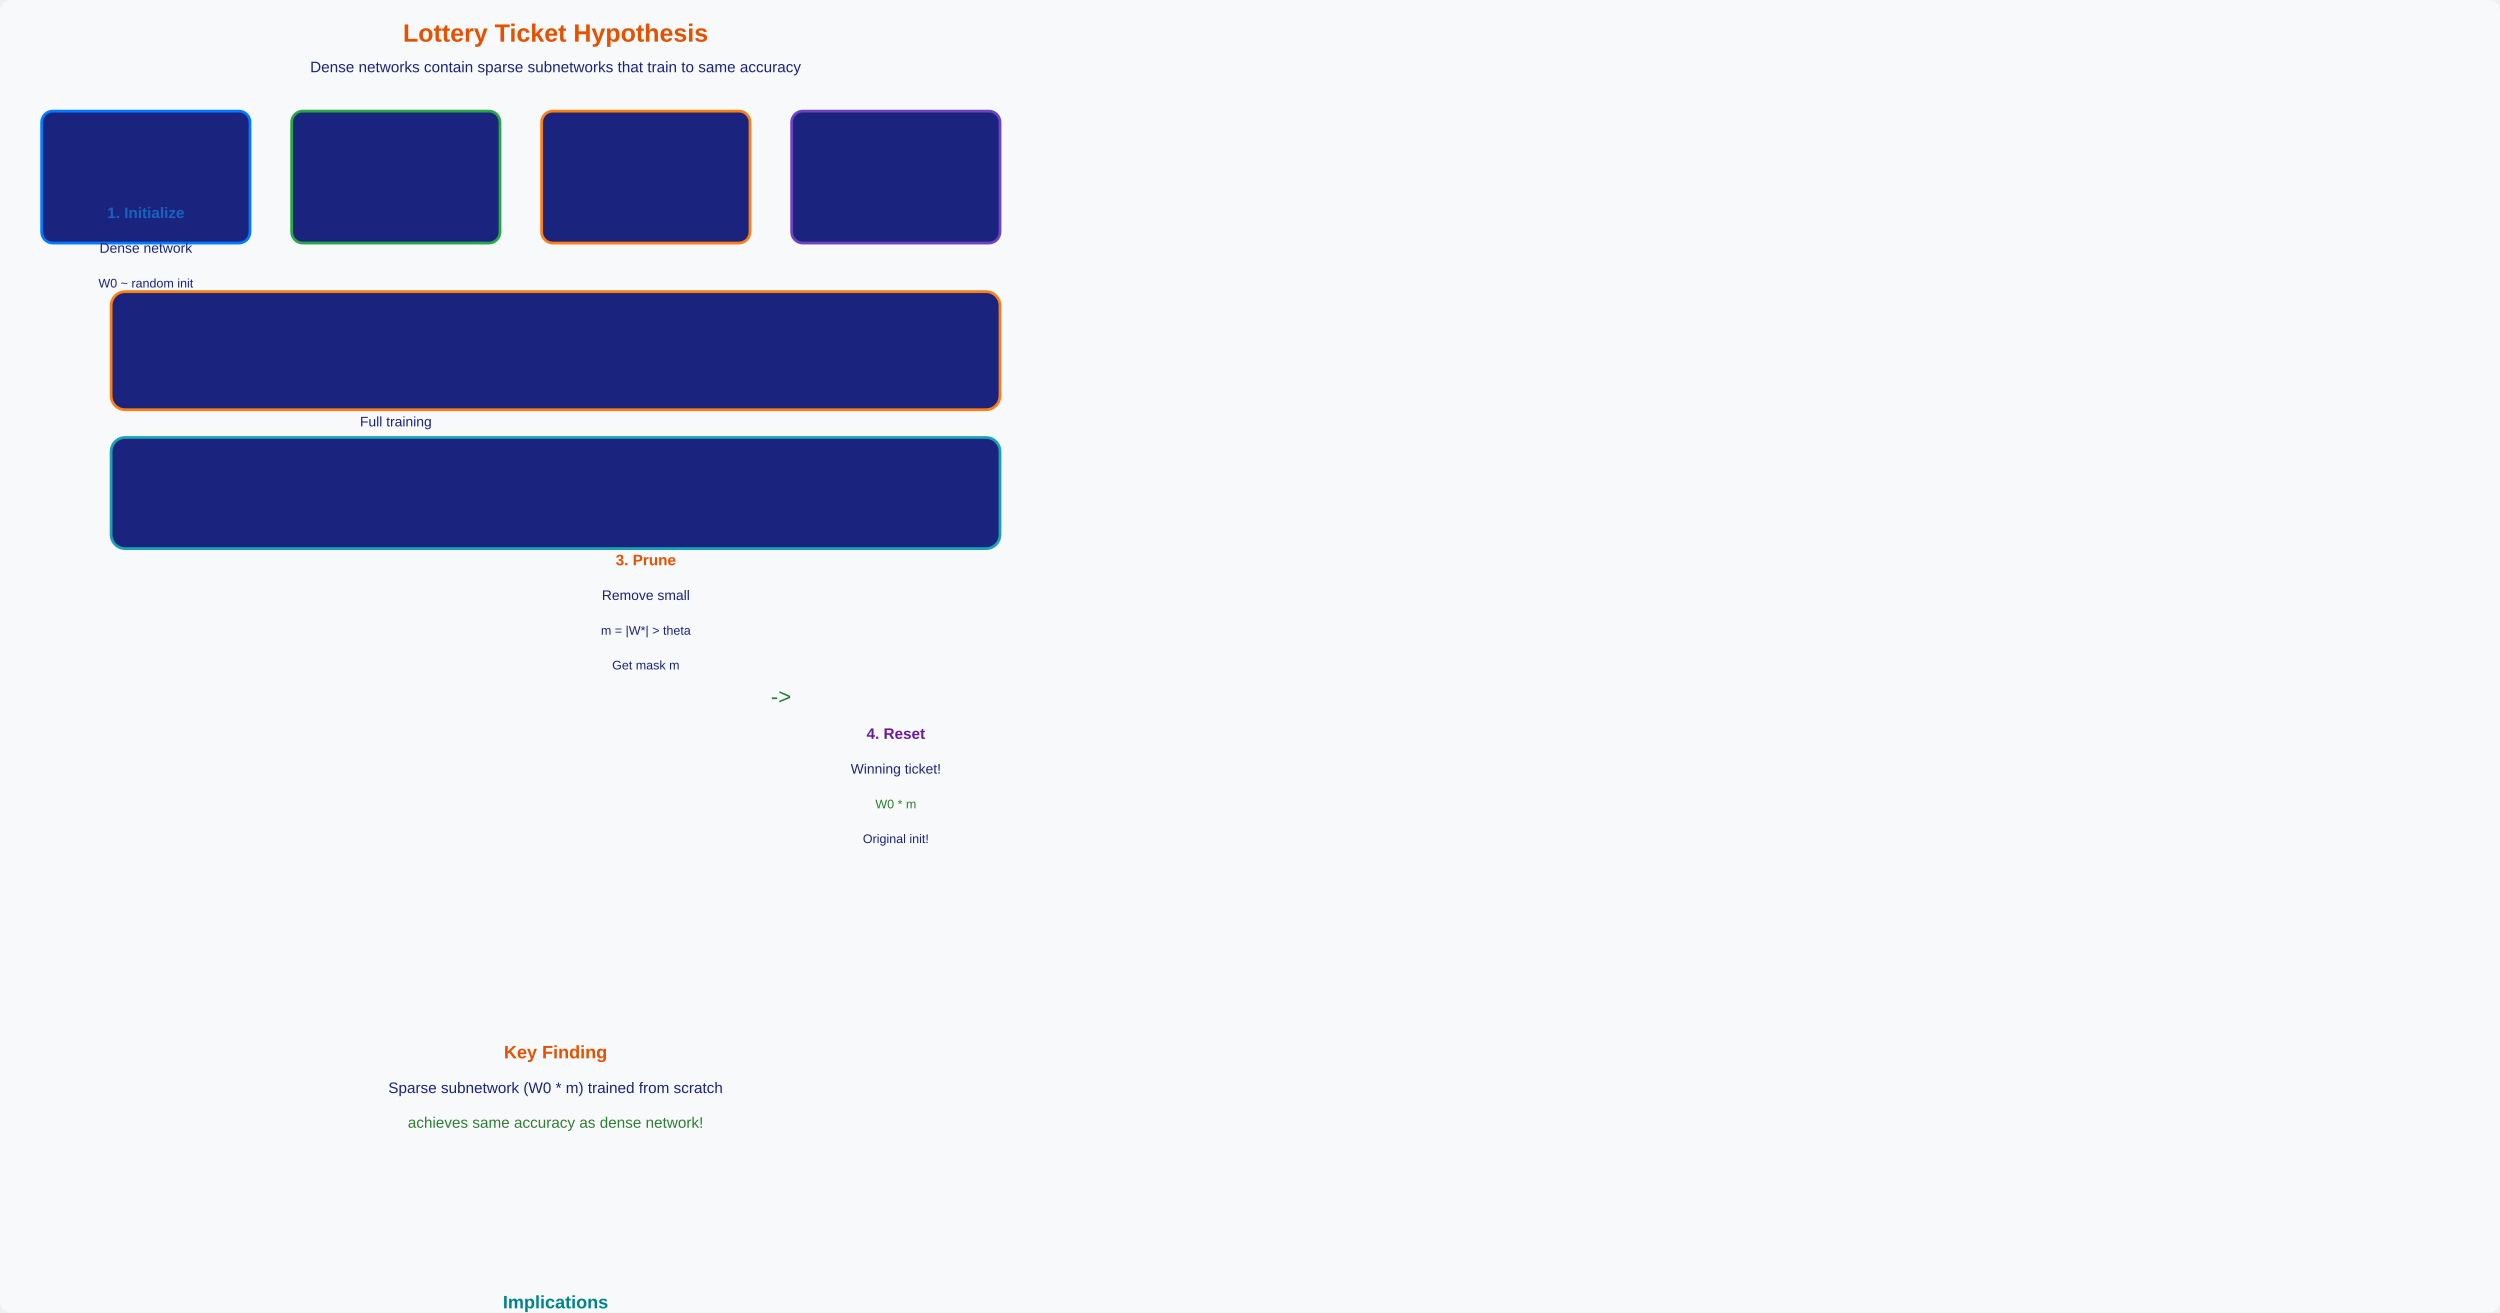
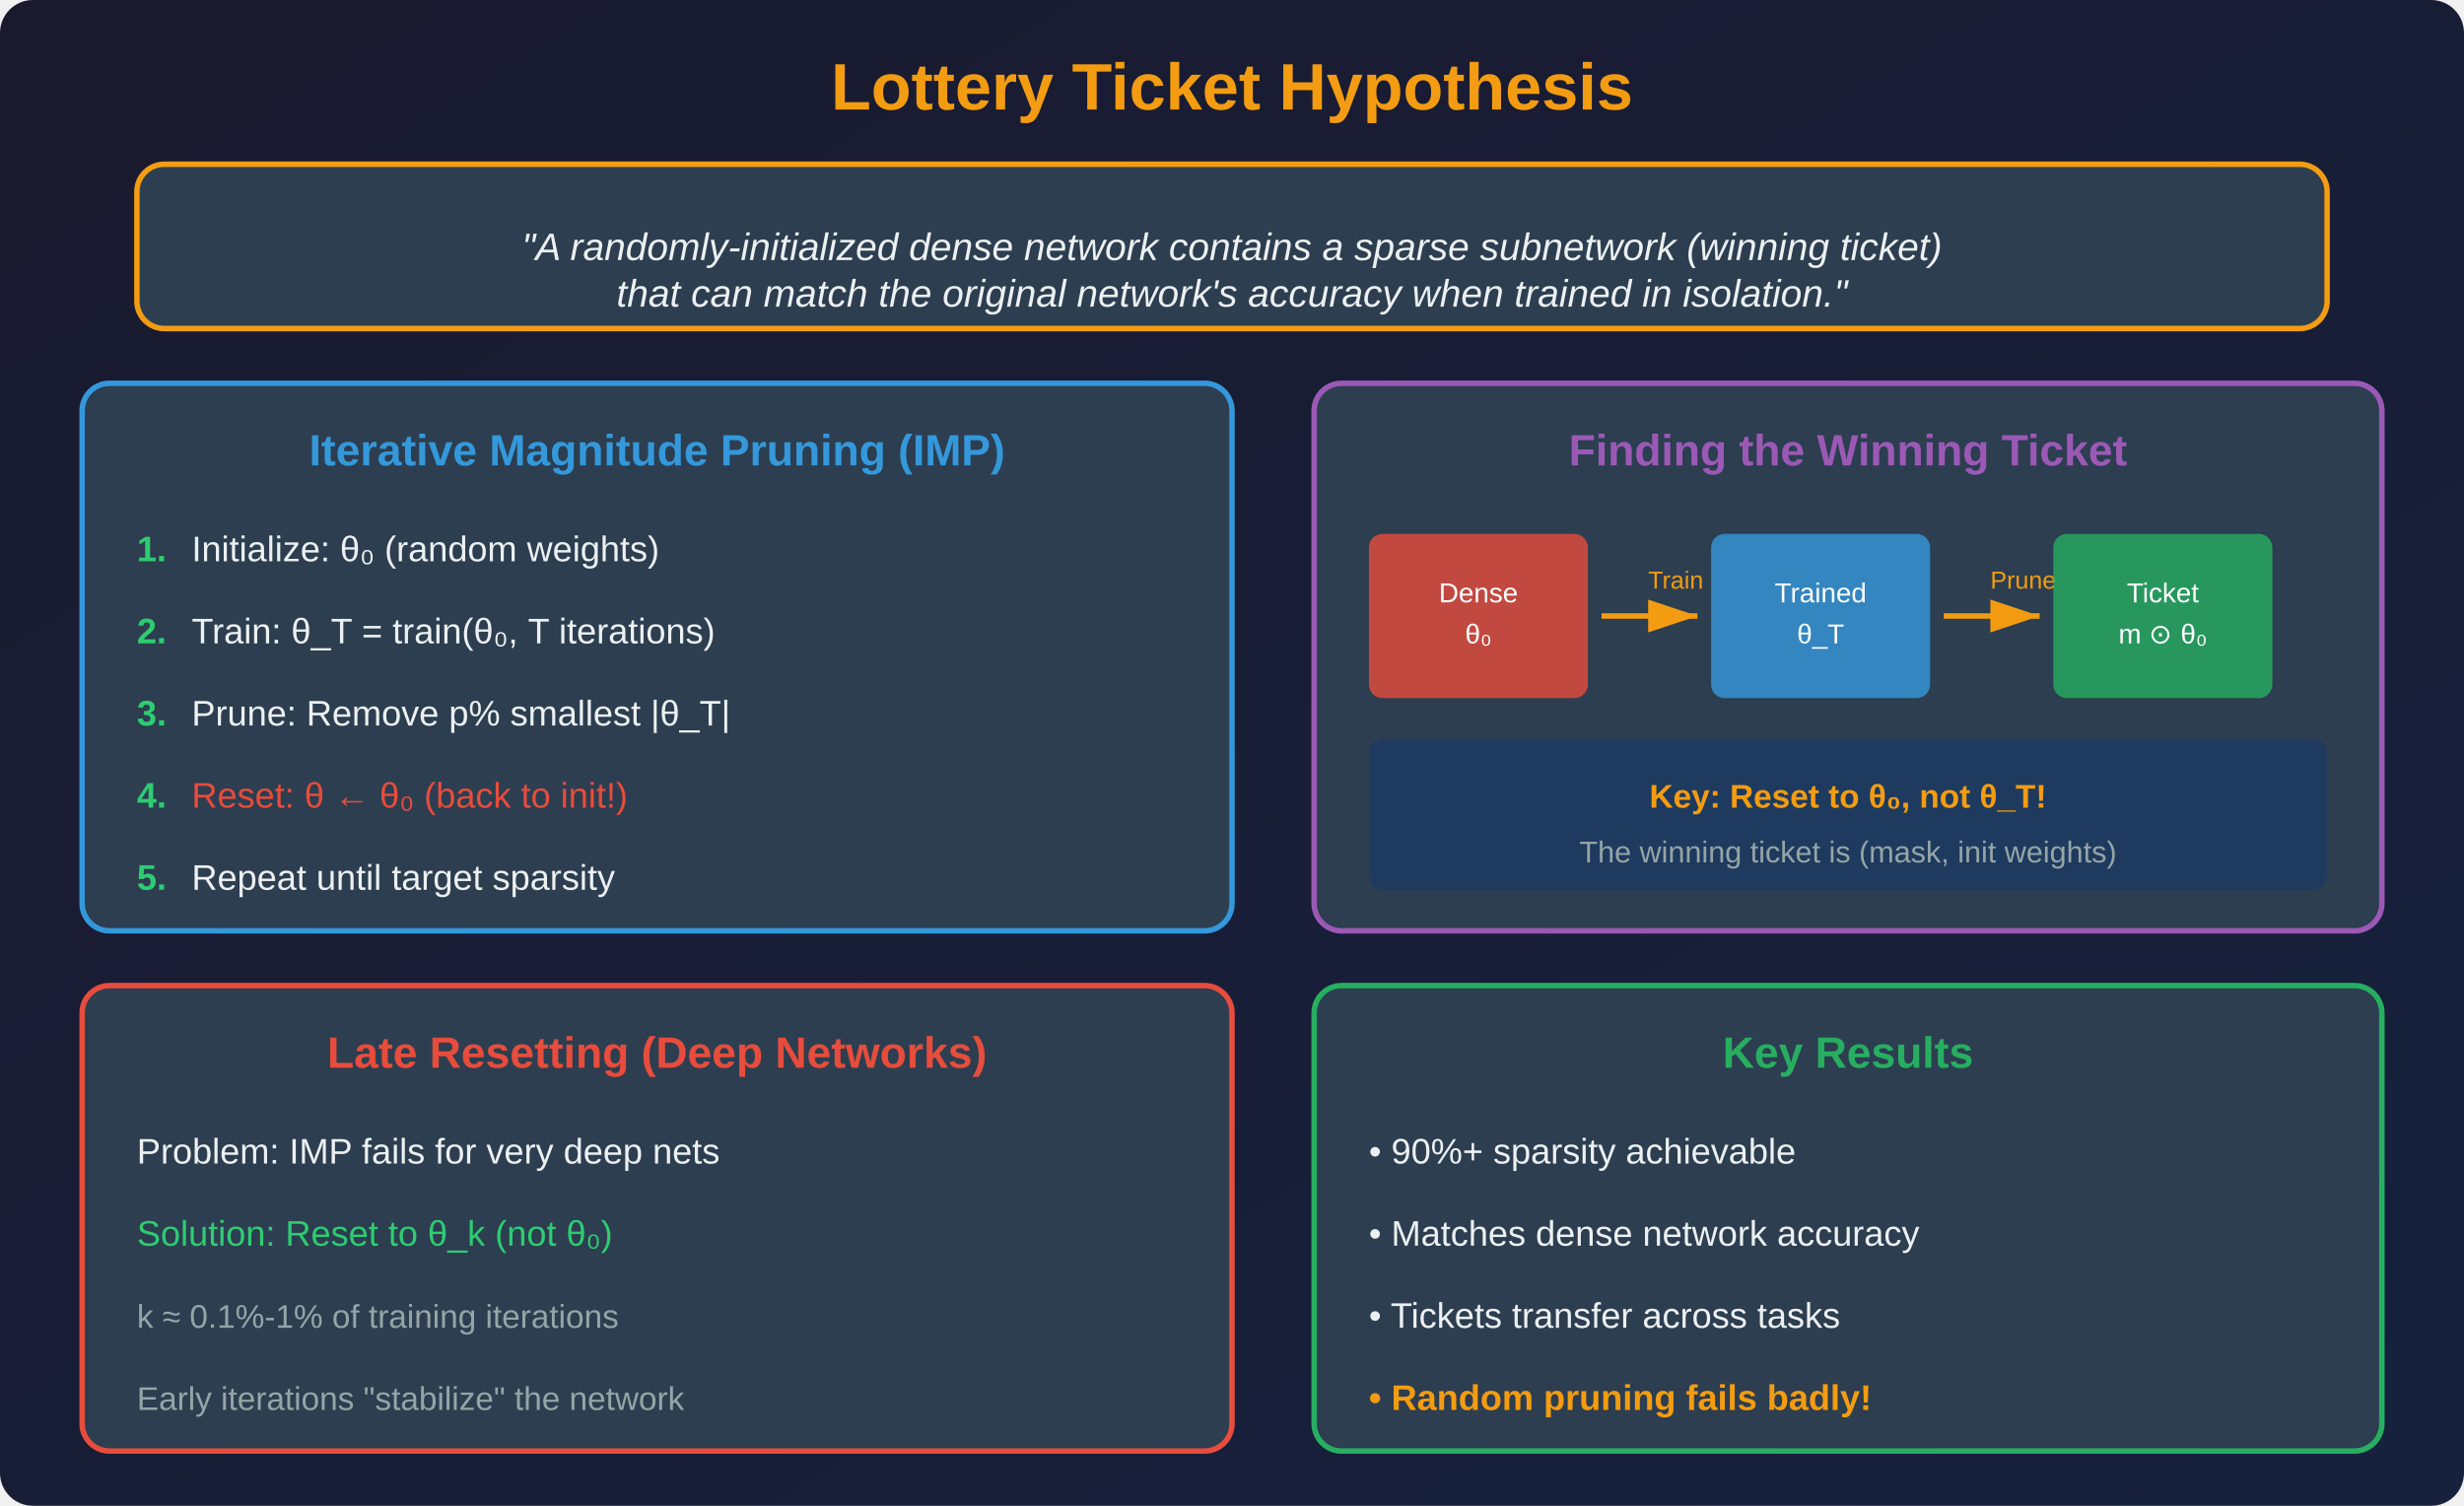
- <svg xmlns="http://www.w3.org/2000/svg" viewBox="0.0 0.0 1800.0 945.0">
+ <svg xmlns="http://www.w3.org/2000/svg" viewBox="0 0 900 550">
  <defs>
-     <linearGradient id="ltBg" x1="0%" y1="0%" x2="100%" y2="100%">
-       <stop offset="0%" style="stop-color:#ffffff" />
-       <stop offset="100%" style="stop-color:#2d2d2d" />
+     <linearGradient id="bgGrad" x1="0%" y1="0%" x2="100%" y2="100%">
+       <stop offset="0%" style="stop-color:#1a1a2e" />
+       <stop offset="100%" style="stop-color:#16213e" />
    </linearGradient>
+     <marker id="arrow" markerWidth="10" markerHeight="10" refX="9" refY="3" orient="auto">
+       <path d="M0,0 L0,6 L9,3 z" fill="#f39c12" />
+     </marker>
  </defs>
-   <rect width="1800.0" height="945.0" fill="#f8f9fa" rx="8" />
-   <text x="400" y="30" text-anchor="middle" fill="#e65100" font-family="Arial, sans-serif" font-size="18" font-weight="bold">Lottery Ticket Hypothesis</text>
-   <text x="400" y="52" text-anchor="middle" fill="#1a237e" font-family="Arial, sans-serif" font-size="11">Dense networks contain sparse subnetworks that train to same accuracy</text>
-   <g transform="translate(30, 80)">
-     <g transform="translate(0, 0)">
-       <rect width="150" height="95" rx="8" fill="#1a237e" stroke="#007bff" stroke-width="2" />
-       <text x="75" y="77.0" text-anchor="middle" fill="#1565c0" font-family="Arial, sans-serif" font-size="11" font-weight="bold">1. Initialize</text>
-       <text x="75" y="102.0" text-anchor="middle" fill="#1a237e" font-family="Arial, sans-serif" font-size="10">Dense network</text>
-       <text x="75" y="127.0" text-anchor="middle" fill="#1a237e" font-family="Arial, sans-serif" font-size="9">W0 ~ random init</text>
-       <text x="75" y="152.0" text-anchor="middle" fill="#1a237e" font-family="Arial, sans-serif" font-size="9">Save W0!</text>
-     </g>
-     <text x="165" y="177.0" fill="#2e7d32" font-family="Arial, sans-serif" font-size="16">-&gt;</text>
-     <g transform="translate(180, 0)">
-       <rect width="150" height="95" rx="8" fill="#1a237e" stroke="#28a745" stroke-width="2" />
-       <text x="75" y="202.0" text-anchor="middle" fill="#2e7d32" font-family="Arial, sans-serif" font-size="11" font-weight="bold">2. Train</text>
-       <text x="75" y="227.0" text-anchor="middle" fill="#1a237e" font-family="Arial, sans-serif" font-size="10">Full training</text>
-       <text x="75" y="252.0" text-anchor="middle" fill="#1a237e" font-family="Arial, sans-serif" font-size="9">W0 -&gt; W*</text>
-       <text x="75" y="277.0" text-anchor="middle" fill="#1a237e" font-family="Arial, sans-serif" font-size="9">Converges</text>
-     </g>
-     <text x="345" y="302.0" fill="#2e7d32" font-family="Arial, sans-serif" font-size="16">-&gt;</text>
-     <g transform="translate(360, 0)">
-       <rect width="150" height="95" rx="8" fill="#1a237e" stroke="#fd7e14" stroke-width="2" />
-       <text x="75" y="327.0" text-anchor="middle" fill="#e65100" font-family="Arial, sans-serif" font-size="11" font-weight="bold">3. Prune</text>
-       <text x="75" y="352.0" text-anchor="middle" fill="#1a237e" font-family="Arial, sans-serif" font-size="10">Remove small</text>
-       <text x="75" y="377.0" text-anchor="middle" fill="#1a237e" font-family="Arial, sans-serif" font-size="9">m = |W*| &gt; theta</text>
-       <text x="75" y="402.0" text-anchor="middle" fill="#1a237e" font-family="Arial, sans-serif" font-size="9">Get mask m</text>
-     </g>
-     <text x="525" y="427.0" fill="#2e7d32" font-family="Arial, sans-serif" font-size="16">-&gt;</text>
-     <g transform="translate(540, 0)">
-       <rect width="150" height="95" rx="8" fill="#1a237e" stroke="#6f42c1" stroke-width="2" />
-       <text x="75" y="452.0" text-anchor="middle" fill="#6a1b9a" font-family="Arial, sans-serif" font-size="11" font-weight="bold">4. Reset</text>
-       <text x="75" y="477.0" text-anchor="middle" fill="#1a237e" font-family="Arial, sans-serif" font-size="10">Winning ticket!</text>
-       <text x="75" y="502.0" text-anchor="middle" fill="#2e7d32" font-family="Arial, sans-serif" font-size="9">W0 * m</text>
-       <text x="75" y="527.0" text-anchor="middle" fill="#1a237e" font-family="Arial, sans-serif" font-size="9">Original init!</text>
-     </g>
-   </g>
-   <g transform="translate(80, 210)">
-     <rect width="640" height="85" rx="10" fill="#1a237e" stroke="#fd7e14" stroke-width="2" />
-     <text x="320" y="552.0" text-anchor="middle" fill="#e65100" font-family="Arial, sans-serif" font-size="13" font-weight="bold">Key Finding</text>
-     <text x="320" y="577.0" text-anchor="middle" fill="#1a237e" font-family="Arial, sans-serif" font-size="11">Sparse subnetwork (W0 * m) trained from scratch</text>
-     <text x="320" y="602.0" text-anchor="middle" fill="#2e7d32" font-family="Arial, sans-serif" font-size="11">achieves same accuracy as dense network!</text>
-   </g>
-   <g transform="translate(80, 315)">
-     <rect width="640" height="80" rx="10" fill="#1a237e" stroke="#17a2b8" stroke-width="2" />
-     <text x="320" y="627.0" text-anchor="middle" fill="#00838f" font-family="Arial, sans-serif" font-size="13" font-weight="bold">Implications</text>
-     <text x="160" y="652.0" text-anchor="middle" fill="#1a237e" font-family="Arial, sans-serif" font-size="10">Dense networks are over-parameterized</text>
-     <text x="480" y="677.0" text-anchor="middle" fill="#1a237e" font-family="Arial, sans-serif" font-size="10">Sparse training is possible (in theory)</text>
-   </g>
+   <rect width="900" height="550" fill="url(#bgGrad)" rx="12" />
+   <text x="450" y="40" text-anchor="middle" fill="#f39c12" font-family="Arial, sans-serif" font-size="24" font-weight="bold">Lottery Ticket Hypothesis</text>
+   <rect x="50" y="60" width="800" height="60" rx="10" fill="#2c3e50" stroke="#f39c12" stroke-width="2" />
+   <text x="450" y="95" text-anchor="middle" fill="#ecf0f1" font-family="Arial, sans-serif" font-size="14" font-style="italic">"A randomly-initialized dense network contains a sparse subnetwork (winning ticket)</text>
+   <text x="450" y="112" text-anchor="middle" fill="#ecf0f1" font-family="Arial, sans-serif" font-size="14" font-style="italic">that can match the original network's accuracy when trained in isolation."</text>
+   <rect x="30" y="140" width="420" height="200" rx="10" fill="#2c3e50" stroke="#3498db" stroke-width="2" />
+   <text x="240" y="170" text-anchor="middle" fill="#3498db" font-family="Arial, sans-serif" font-size="16" font-weight="bold">Iterative Magnitude Pruning (IMP)</text>
+   <text x="50" y="205" fill="#2ecc71" font-family="Arial, sans-serif" font-size="13" font-weight="bold">1.</text>
+   <text x="70" y="205" fill="#ecf0f1" font-family="Arial, sans-serif" font-size="13">Initialize: θ₀ (random weights)</text>
+   <text x="50" y="235" fill="#2ecc71" font-family="Arial, sans-serif" font-size="13" font-weight="bold">2.</text>
+   <text x="70" y="235" fill="#ecf0f1" font-family="Arial, sans-serif" font-size="13">Train: θ_T = train(θ₀, T iterations)</text>
+   <text x="50" y="265" fill="#2ecc71" font-family="Arial, sans-serif" font-size="13" font-weight="bold">3.</text>
+   <text x="70" y="265" fill="#ecf0f1" font-family="Arial, sans-serif" font-size="13">Prune: Remove p% smallest |θ_T|</text>
+   <text x="50" y="295" fill="#2ecc71" font-family="Arial, sans-serif" font-size="13" font-weight="bold">4.</text>
+   <text x="70" y="295" fill="#e74c3c" font-family="Arial, sans-serif" font-size="13">Reset: θ ← θ₀ (back to init!)</text>
+   <text x="50" y="325" fill="#2ecc71" font-family="Arial, sans-serif" font-size="13" font-weight="bold">5.</text>
+   <text x="70" y="325" fill="#ecf0f1" font-family="Arial, sans-serif" font-size="13">Repeat until target sparsity</text>
+   <rect x="480" y="140" width="390" height="200" rx="10" fill="#2c3e50" stroke="#9b59b6" stroke-width="2" />
+   <text x="675" y="170" text-anchor="middle" fill="#9b59b6" font-family="Arial, sans-serif" font-size="16" font-weight="bold">Finding the Winning Ticket</text>
+   <rect x="500" y="195" width="80" height="60" rx="5" fill="#e74c3c" opacity="0.8" />
+   <text x="540" y="220" text-anchor="middle" fill="#fff" font-family="Arial, sans-serif" font-size="10">Dense</text>
+   <text x="540" y="235" text-anchor="middle" fill="#fff" font-family="Arial, sans-serif" font-size="10">θ₀</text>
+   <path d="M585 225 L620 225" stroke="#f39c12" stroke-width="2" marker-end="url(#arrow)" />
+   <text x="602" y="215" fill="#f39c12" font-family="Arial, sans-serif" font-size="9">Train</text>
+   <rect x="625" y="195" width="80" height="60" rx="5" fill="#3498db" opacity="0.8" />
+   <text x="665" y="220" text-anchor="middle" fill="#fff" font-family="Arial, sans-serif" font-size="10">Trained</text>
+   <text x="665" y="235" text-anchor="middle" fill="#fff" font-family="Arial, sans-serif" font-size="10">θ_T</text>
+   <path d="M710 225 L745 225" stroke="#f39c12" stroke-width="2" marker-end="url(#arrow)" />
+   <text x="727" y="215" fill="#f39c12" font-family="Arial, sans-serif" font-size="9">Prune</text>
+   <rect x="750" y="195" width="80" height="60" rx="5" fill="#27ae60" opacity="0.8" />
+   <text x="790" y="220" text-anchor="middle" fill="#fff" font-family="Arial, sans-serif" font-size="10">Ticket</text>
+   <text x="790" y="235" text-anchor="middle" fill="#fff" font-family="Arial, sans-serif" font-size="10">m ⊙ θ₀</text>
+   <rect x="500" y="270" width="350" height="55" rx="5" fill="#1e3a5f" />
+   <text x="675" y="295" text-anchor="middle" fill="#f39c12" font-family="Arial, sans-serif" font-size="12" font-weight="bold">Key: Reset to θ₀, not θ_T!</text>
+   <text x="675" y="315" text-anchor="middle" fill="#95a5a6" font-family="Arial, sans-serif" font-size="11">The winning ticket is (mask, init weights)</text>
+   <rect x="30" y="360" width="420" height="170" rx="10" fill="#2c3e50" stroke="#e74c3c" stroke-width="2" />
+   <text x="240" y="390" text-anchor="middle" fill="#e74c3c" font-family="Arial, sans-serif" font-size="16" font-weight="bold">Late Resetting (Deep Networks)</text>
+   <text x="50" y="425" fill="#ecf0f1" font-family="Arial, sans-serif" font-size="13">Problem: IMP fails for very deep nets</text>
+   <text x="50" y="455" fill="#2ecc71" font-family="Arial, sans-serif" font-size="13">Solution: Reset to θ_k (not θ₀)</text>
+   <text x="50" y="485" fill="#95a5a6" font-family="Arial, sans-serif" font-size="12">k ≈ 0.1%-1% of training iterations</text>
+   <text x="50" y="515" fill="#95a5a6" font-family="Arial, sans-serif" font-size="12">Early iterations "stabilize" the network</text>
+   <rect x="480" y="360" width="390" height="170" rx="10" fill="#2c3e50" stroke="#27ae60" stroke-width="2" />
+   <text x="675" y="390" text-anchor="middle" fill="#27ae60" font-family="Arial, sans-serif" font-size="16" font-weight="bold">Key Results</text>
+   <text x="500" y="425" fill="#ecf0f1" font-family="Arial, sans-serif" font-size="13">• 90%+ sparsity achievable</text>
+   <text x="500" y="455" fill="#ecf0f1" font-family="Arial, sans-serif" font-size="13">• Matches dense network accuracy</text>
+   <text x="500" y="485" fill="#ecf0f1" font-family="Arial, sans-serif" font-size="13">• Tickets transfer across tasks</text>
+   <text x="500" y="515" fill="#f39c12" font-family="Arial, sans-serif" font-size="13" font-weight="bold">• Random pruning fails badly!</text>
</svg>
